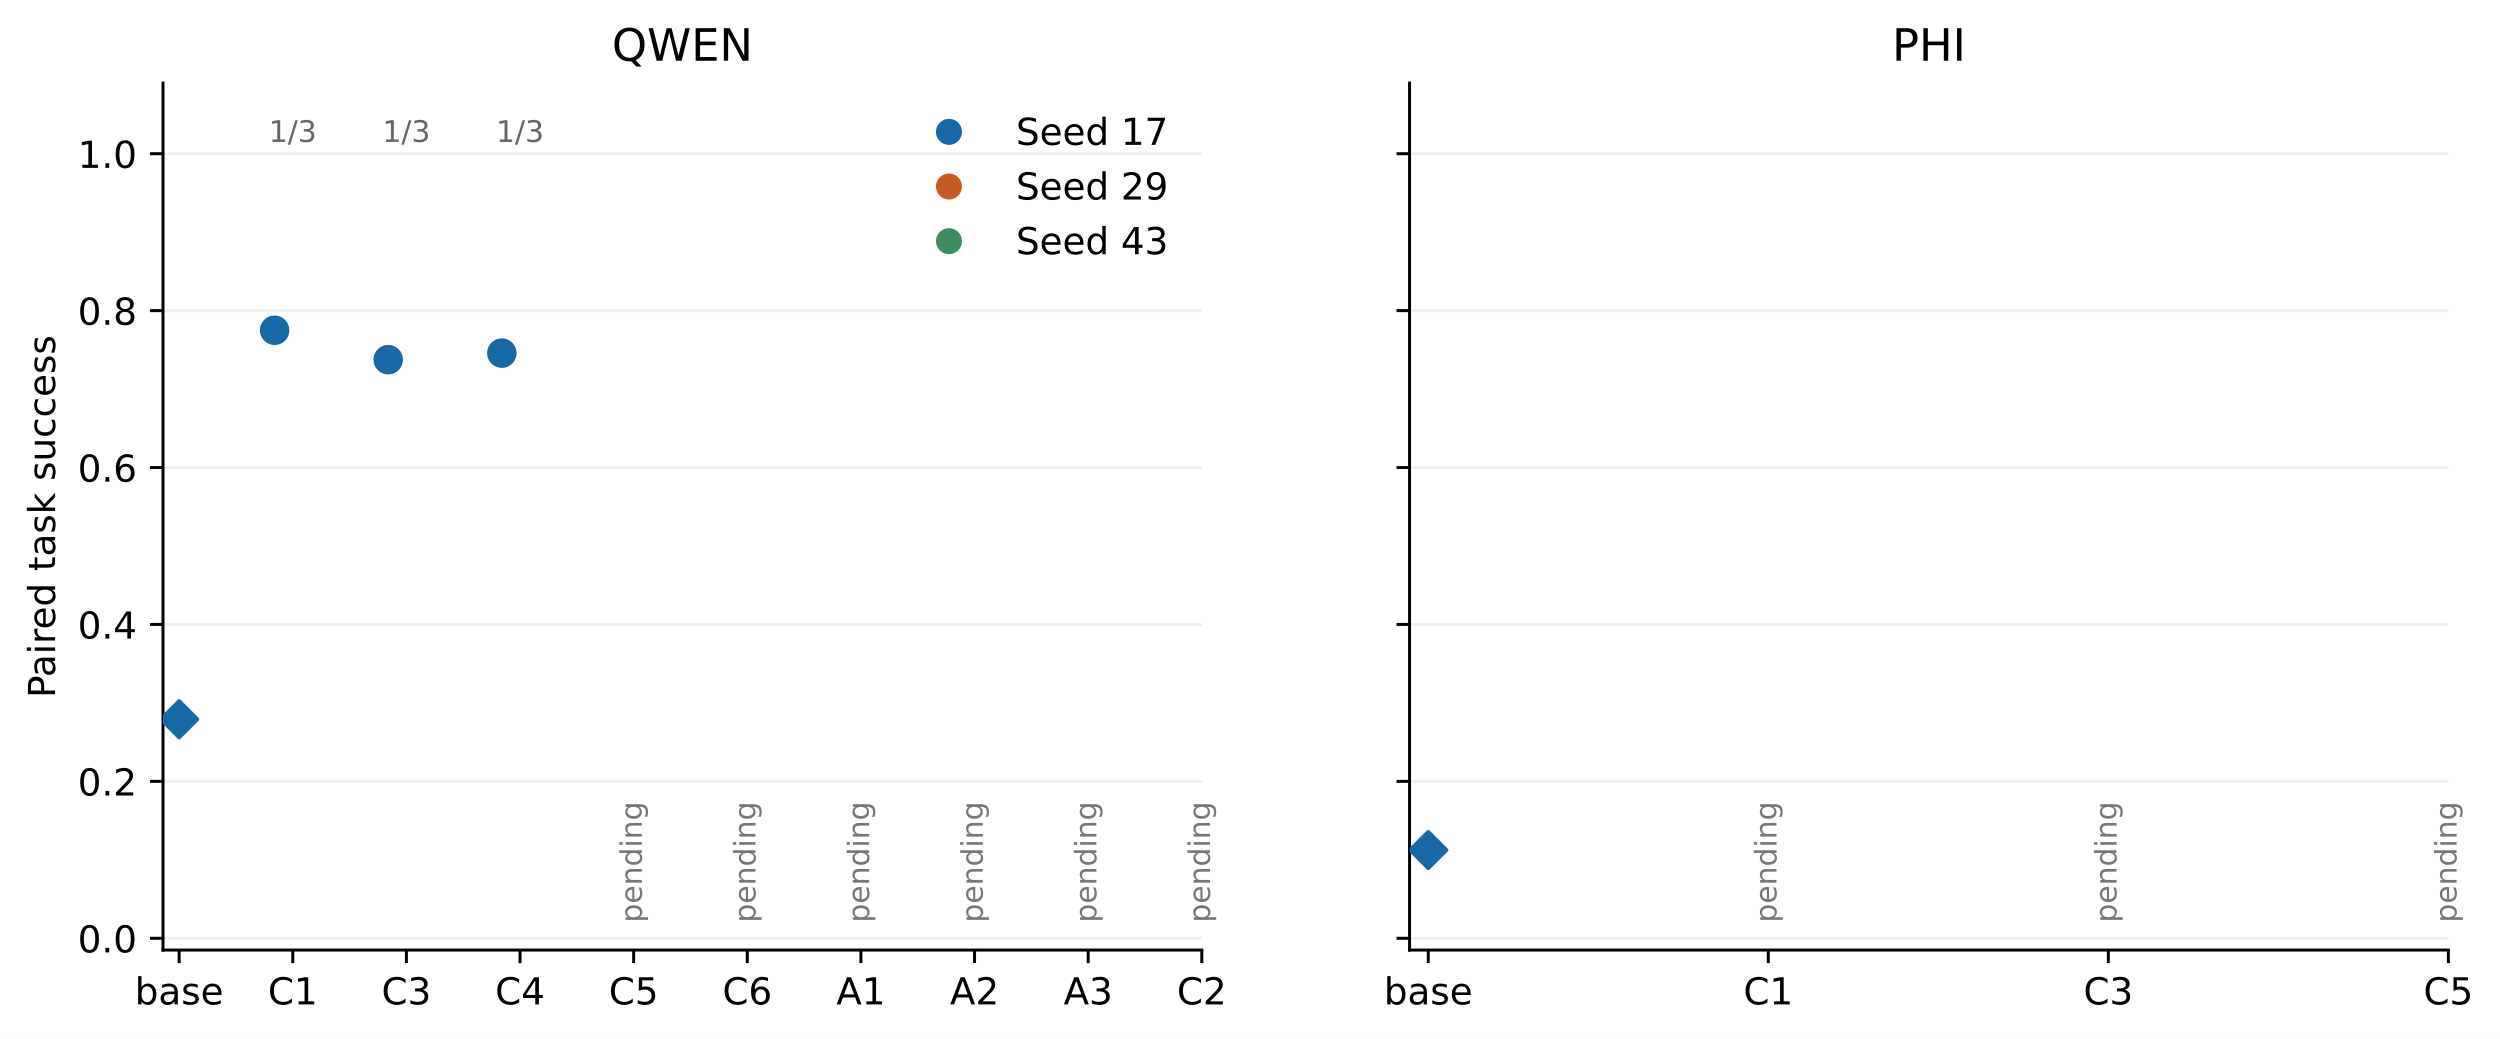
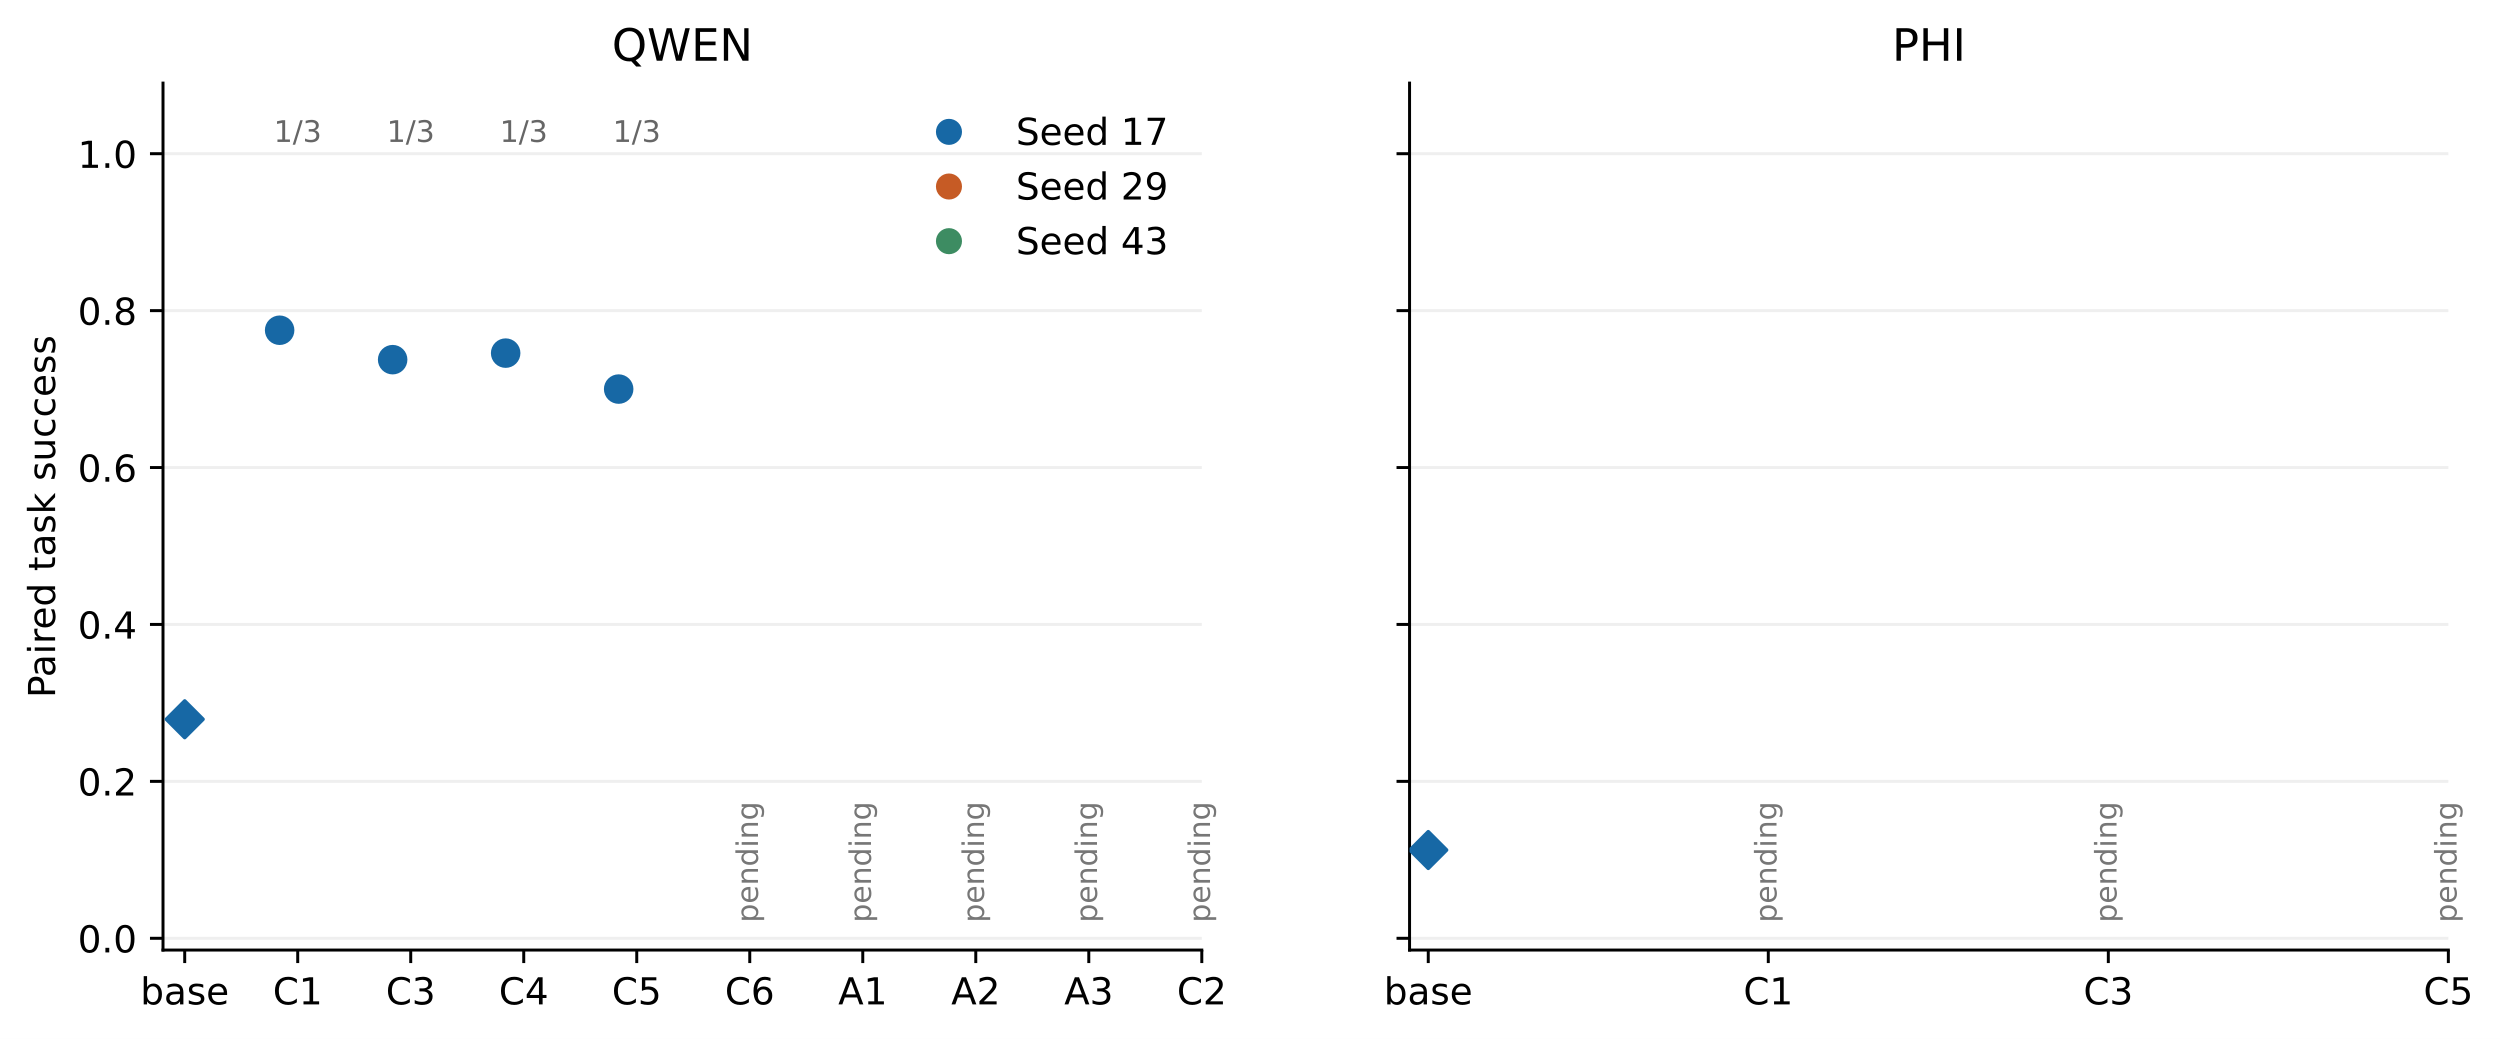
<svg xmlns="http://www.w3.org/2000/svg" xmlns:xlink="http://www.w3.org/1999/xlink" width="671.454pt" height="279.044pt" viewBox="0 0 671.454 279.044" version="1.1">
  <defs>
    <style type="text/css">*{stroke-linejoin: round; stroke-linecap: butt}</style>
  </defs>
  <g id="figure_1">
    <g id="patch_1">
      <path d="M 0 279.044 L 671.454 279.044 L 671.454 0 L 0 0 z " style="fill: #ffffff" />
    </g>
    <g id="axes_1">
      <g id="patch_2">
        <path d="M 43.781 255.166 L 322.781 255.166 L 322.781 22.318 L 43.781 22.318 z " style="fill: #ffffff" />
      </g>
      <g id="matplotlib.axis_1">
        <g id="xtick_1">
          <g id="line2d_1">
            <defs>
              <path id="m098933591a" d="M 0 0 L 0 3.5 " style="stroke: #000000; stroke-width: 0.8" />
            </defs>
            <g>
-               <use xlink:href="#m098933591a" x="48.115" y="255.166" style="stroke: #000000; stroke-width: 0.8" />
+               <use xlink:href="#m098933591a" x="49.609" y="255.166" style="stroke: #000000; stroke-width: 0.8" />
            </g>
          </g>
          <g id="text_1">
-             <g transform="translate(36.19534 269.7646) scale(0.1 -0.1)">
+             <g transform="translate(37.68939 269.7646) scale(0.1 -0.1)">
              <defs>
                <path id="DejaVuSans-62" d="M 3116 1747 Q 3116 2381 2855 2742 Q 2594 3103 2138 3103 Q 1681 3103 1420 2742 Q 1159 2381 1159 1747 Q 1159 1113 1420 752 Q 1681 391 2138 391 Q 2594 391 2855 752 Q 3116 1113 3116 1747 z M 1159 2969 Q 1341 3281 1617 3432 Q 1894 3584 2278 3584 Q 2916 3584 3314 3078 Q 3713 2572 3713 1747 Q 3713 922 3314 415 Q 2916 -91 2278 -91 Q 1894 -91 1617 61 Q 1341 213 1159 525 L 1159 0 L 581 0 L 581 4863 L 1159 4863 L 1159 2969 z " transform="scale(0.015625)" />
                <path id="DejaVuSans-61" d="M 2194 1759 Q 1497 1759 1228 1600 Q 959 1441 959 1056 Q 959 750 1161 570 Q 1363 391 1709 391 Q 2188 391 2477 730 Q 2766 1069 2766 1631 L 2766 1759 L 2194 1759 z M 3341 1997 L 3341 0 L 2766 0 L 2766 531 Q 2569 213 2275 61 Q 1981 -91 1556 -91 Q 1019 -91 701 211 Q 384 513 384 1019 Q 384 1609 779 1909 Q 1175 2209 1959 2209 L 2766 2209 L 2766 2266 Q 2766 2663 2505 2880 Q 2244 3097 1772 3097 Q 1472 3097 1187 3025 Q 903 2953 641 2809 L 641 3341 Q 956 3463 1253 3523 Q 1550 3584 1831 3584 Q 2591 3584 2966 3190 Q 3341 2797 3341 1997 z " transform="scale(0.015625)" />
                <path id="DejaVuSans-73" d="M 2834 3397 L 2834 2853 Q 2591 2978 2328 3040 Q 2066 3103 1784 3103 Q 1356 3103 1142 2972 Q 928 2841 928 2578 Q 928 2378 1081 2264 Q 1234 2150 1697 2047 L 1894 2003 Q 2506 1872 2764 1633 Q 3022 1394 3022 966 Q 3022 478 2636 193 Q 2250 -91 1575 -91 Q 1294 -91 989 -36 Q 684 19 347 128 L 347 722 Q 666 556 975 473 Q 1284 391 1588 391 Q 1994 391 2212 530 Q 2431 669 2431 922 Q 2431 1156 2273 1281 Q 2116 1406 1581 1522 L 1381 1569 Q 847 1681 609 1914 Q 372 2147 372 2553 Q 372 3047 722 3315 Q 1072 3584 1716 3584 Q 2034 3584 2315 3537 Q 2597 3491 2834 3397 z " transform="scale(0.015625)" />
                <path id="DejaVuSans-65" d="M 3597 1894 L 3597 1613 L 953 1613 Q 991 1019 1311 708 Q 1631 397 2203 397 Q 2534 397 2845 478 Q 3156 559 3463 722 L 3463 178 Q 3153 47 2828 -22 Q 2503 -91 2169 -91 Q 1331 -91 842 396 Q 353 884 353 1716 Q 353 2575 817 3079 Q 1281 3584 2069 3584 Q 2775 3584 3186 3129 Q 3597 2675 3597 1894 z M 3022 2063 Q 3016 2534 2758 2815 Q 2500 3097 2075 3097 Q 1594 3097 1305 2825 Q 1016 2553 972 2059 L 3022 2063 z " transform="scale(0.015625)" />
              </defs>
              <use xlink:href="#DejaVuSans-62" />
              <use xlink:href="#DejaVuSans-61" transform="translate(63.47656 0)" />
              <use xlink:href="#DejaVuSans-73" transform="translate(124.7559 0)" />
              <use xlink:href="#DejaVuSans-65" transform="translate(176.8555 0)" />
            </g>
          </g>
        </g>
        <g id="xtick_2">
          <g id="line2d_2">
            <g>
-               <use xlink:href="#m098933591a" x="78.633" y="255.166" style="stroke: #000000; stroke-width: 0.8" />
+               <use xlink:href="#m098933591a" x="79.961" y="255.166" style="stroke: #000000; stroke-width: 0.8" />
            </g>
          </g>
          <g id="text_2">
-             <g transform="translate(71.96071 269.7646) scale(0.1 -0.1)">
+             <g transform="translate(73.28875 269.7646) scale(0.1 -0.1)">
              <defs>
                <path id="DejaVuSans-43" d="M 4122 4306 L 4122 3641 Q 3803 3938 3442 4084 Q 3081 4231 2675 4231 Q 1875 4231 1450 3742 Q 1025 3253 1025 2328 Q 1025 1406 1450 917 Q 1875 428 2675 428 Q 3081 428 3442 575 Q 3803 722 4122 1019 L 4122 359 Q 3791 134 3420 21 Q 3050 -91 2638 -91 Q 1578 -91 968 557 Q 359 1206 359 2328 Q 359 3453 968 4101 Q 1578 4750 2638 4750 Q 3056 4750 3426 4639 Q 3797 4528 4122 4306 z " transform="scale(0.015625)" />
                <path id="DejaVuSans-31" d="M 794 531 L 1825 531 L 1825 4091 L 703 3866 L 703 4441 L 1819 4666 L 2450 4666 L 2450 531 L 3481 531 L 3481 0 L 794 0 L 794 531 z " transform="scale(0.015625)" />
              </defs>
              <use xlink:href="#DejaVuSans-43" />
              <use xlink:href="#DejaVuSans-31" transform="translate(69.82422 0)" />
            </g>
          </g>
        </g>
        <g id="xtick_3">
          <g id="line2d_3">
            <g>
-               <use xlink:href="#m098933591a" x="109.152" y="255.166" style="stroke: #000000; stroke-width: 0.8" />
+               <use xlink:href="#m098933591a" x="110.314" y="255.166" style="stroke: #000000; stroke-width: 0.8" />
            </g>
          </g>
          <g id="text_3">
-             <g transform="translate(102.4792 269.7646) scale(0.1 -0.1)">
+             <g transform="translate(103.6412 269.7646) scale(0.1 -0.1)">
              <defs>
                <path id="DejaVuSans-33" d="M 2597 2516 Q 3050 2419 3304 2112 Q 3559 1806 3559 1356 Q 3559 666 3084 287 Q 2609 -91 1734 -91 Q 1441 -91 1130 -33 Q 819 25 488 141 L 488 750 Q 750 597 1062 519 Q 1375 441 1716 441 Q 2309 441 2620 675 Q 2931 909 2931 1356 Q 2931 1769 2642 2001 Q 2353 2234 1838 2234 L 1294 2234 L 1294 2753 L 1863 2753 Q 2328 2753 2575 2939 Q 2822 3125 2822 3475 Q 2822 3834 2567 4026 Q 2313 4219 1838 4219 Q 1578 4219 1281 4162 Q 984 4106 628 3988 L 628 4550 Q 988 4650 1302 4700 Q 1616 4750 1894 4750 Q 2613 4750 3031 4423 Q 3450 4097 3450 3541 Q 3450 3153 3228 2886 Q 3006 2619 2597 2516 z " transform="scale(0.015625)" />
              </defs>
              <use xlink:href="#DejaVuSans-43" />
              <use xlink:href="#DejaVuSans-33" transform="translate(69.82422 0)" />
            </g>
          </g>
        </g>
        <g id="xtick_4">
          <g id="line2d_4">
            <g>
-               <use xlink:href="#m098933591a" x="139.67" y="255.166" style="stroke: #000000; stroke-width: 0.8" />
+               <use xlink:href="#m098933591a" x="140.666" y="255.166" style="stroke: #000000; stroke-width: 0.8" />
            </g>
          </g>
          <g id="text_4">
-             <g transform="translate(132.9977 269.7646) scale(0.1 -0.1)">
+             <g transform="translate(133.9937 269.7646) scale(0.1 -0.1)">
              <defs>
                <path id="DejaVuSans-34" d="M 2419 4116 L 825 1625 L 2419 1625 L 2419 4116 z M 2253 4666 L 3047 4666 L 3047 1625 L 3713 1625 L 3713 1100 L 3047 1100 L 3047 0 L 2419 0 L 2419 1100 L 313 1100 L 313 1709 L 2253 4666 z " transform="scale(0.015625)" />
              </defs>
              <use xlink:href="#DejaVuSans-43" />
              <use xlink:href="#DejaVuSans-34" transform="translate(69.82422 0)" />
            </g>
          </g>
        </g>
        <g id="xtick_5">
          <g id="line2d_5">
            <g>
-               <use xlink:href="#m098933591a" x="170.189" y="255.166" style="stroke: #000000; stroke-width: 0.8" />
+               <use xlink:href="#m098933591a" x="171.019" y="255.166" style="stroke: #000000; stroke-width: 0.8" />
            </g>
          </g>
          <g id="text_5">
-             <g transform="translate(163.5162 269.7646) scale(0.1 -0.1)">
+             <g transform="translate(164.3462 269.7646) scale(0.1 -0.1)">
              <defs>
                <path id="DejaVuSans-35" d="M 691 4666 L 3169 4666 L 3169 4134 L 1269 4134 L 1269 2991 Q 1406 3038 1543 3061 Q 1681 3084 1819 3084 Q 2600 3084 3056 2656 Q 3513 2228 3513 1497 Q 3513 744 3044 326 Q 2575 -91 1722 -91 Q 1428 -91 1123 -41 Q 819 9 494 109 L 494 744 Q 775 591 1075 516 Q 1375 441 1709 441 Q 2250 441 2565 725 Q 2881 1009 2881 1497 Q 2881 1984 2565 2268 Q 2250 2553 1709 2553 Q 1456 2553 1204 2497 Q 953 2441 691 2322 L 691 4666 z " transform="scale(0.015625)" />
              </defs>
              <use xlink:href="#DejaVuSans-43" />
              <use xlink:href="#DejaVuSans-35" transform="translate(69.82422 0)" />
            </g>
          </g>
        </g>
        <g id="xtick_6">
          <g id="line2d_6">
            <g>
-               <use xlink:href="#m098933591a" x="200.707" y="255.166" style="stroke: #000000; stroke-width: 0.8" />
+               <use xlink:href="#m098933591a" x="201.371" y="255.166" style="stroke: #000000; stroke-width: 0.8" />
            </g>
          </g>
          <g id="text_6">
-             <g transform="translate(194.0346 269.7646) scale(0.1 -0.1)">
+             <g transform="translate(194.6987 269.7646) scale(0.1 -0.1)">
              <defs>
                <path id="DejaVuSans-36" d="M 2113 2584 Q 1688 2584 1439 2293 Q 1191 2003 1191 1497 Q 1191 994 1439 701 Q 1688 409 2113 409 Q 2538 409 2786 701 Q 3034 994 3034 1497 Q 3034 2003 2786 2293 Q 2538 2584 2113 2584 z M 3366 4563 L 3366 3988 Q 3128 4100 2886 4159 Q 2644 4219 2406 4219 Q 1781 4219 1451 3797 Q 1122 3375 1075 2522 Q 1259 2794 1537 2939 Q 1816 3084 2150 3084 Q 2853 3084 3261 2657 Q 3669 2231 3669 1497 Q 3669 778 3244 343 Q 2819 -91 2113 -91 Q 1303 -91 875 529 Q 447 1150 447 2328 Q 447 3434 972 4092 Q 1497 4750 2381 4750 Q 2619 4750 2861 4703 Q 3103 4656 3366 4563 z " transform="scale(0.015625)" />
              </defs>
              <use xlink:href="#DejaVuSans-43" />
              <use xlink:href="#DejaVuSans-36" transform="translate(69.82422 0)" />
            </g>
          </g>
        </g>
        <g id="xtick_7">
          <g id="line2d_7">
            <g>
-               <use xlink:href="#m098933591a" x="231.226" y="255.166" style="stroke: #000000; stroke-width: 0.8" />
+               <use xlink:href="#m098933591a" x="231.724" y="255.166" style="stroke: #000000; stroke-width: 0.8" />
            </g>
          </g>
          <g id="text_7">
-             <g transform="translate(224.6242 269.7646) scale(0.1 -0.1)">
+             <g transform="translate(225.1222 269.7646) scale(0.1 -0.1)">
              <defs>
                <path id="DejaVuSans-41" d="M 2188 4044 L 1331 1722 L 3047 1722 L 2188 4044 z M 1831 4666 L 2547 4666 L 4325 0 L 3669 0 L 3244 1197 L 1141 1197 L 716 0 L 50 0 L 1831 4666 z " transform="scale(0.015625)" />
              </defs>
              <use xlink:href="#DejaVuSans-41" />
              <use xlink:href="#DejaVuSans-31" transform="translate(68.4082 0)" />
            </g>
          </g>
        </g>
        <g id="xtick_8">
          <g id="line2d_8">
            <g>
-               <use xlink:href="#m098933591a" x="261.744" y="255.166" style="stroke: #000000; stroke-width: 0.8" />
+               <use xlink:href="#m098933591a" x="262.076" y="255.166" style="stroke: #000000; stroke-width: 0.8" />
            </g>
          </g>
          <g id="text_8">
-             <g transform="translate(255.1427 269.7646) scale(0.1 -0.1)">
+             <g transform="translate(255.4747 269.7646) scale(0.1 -0.1)">
              <defs>
                <path id="DejaVuSans-32" d="M 1228 531 L 3431 531 L 3431 0 L 469 0 L 469 531 Q 828 903 1448 1529 Q 2069 2156 2228 2338 Q 2531 2678 2651 2914 Q 2772 3150 2772 3378 Q 2772 3750 2511 3984 Q 2250 4219 1831 4219 Q 1534 4219 1204 4116 Q 875 4013 500 3803 L 500 4441 Q 881 4594 1212 4672 Q 1544 4750 1819 4750 Q 2544 4750 2975 4387 Q 3406 4025 3406 3419 Q 3406 3131 3298 2873 Q 3191 2616 2906 2266 Q 2828 2175 2409 1742 Q 1991 1309 1228 531 z " transform="scale(0.015625)" />
              </defs>
              <use xlink:href="#DejaVuSans-41" />
              <use xlink:href="#DejaVuSans-32" transform="translate(68.4082 0)" />
            </g>
          </g>
        </g>
        <g id="xtick_9">
          <g id="line2d_9">
            <g>
-               <use xlink:href="#m098933591a" x="292.263" y="255.166" style="stroke: #000000; stroke-width: 0.8" />
+               <use xlink:href="#m098933591a" x="292.429" y="255.166" style="stroke: #000000; stroke-width: 0.8" />
            </g>
          </g>
          <g id="text_9">
-             <g transform="translate(285.6612 269.7646) scale(0.1 -0.1)">
+             <g transform="translate(285.8272 269.7646) scale(0.1 -0.1)">
              <use xlink:href="#DejaVuSans-41" />
              <use xlink:href="#DejaVuSans-33" transform="translate(68.4082 0)" />
            </g>
          </g>
        </g>
        <g id="xtick_10">
          <g id="line2d_10">
            <g>
              <use xlink:href="#m098933591a" x="322.781" y="255.166" style="stroke: #000000; stroke-width: 0.8" />
            </g>
          </g>
          <g id="text_10">
            <g transform="translate(316.1086 269.7646) scale(0.1 -0.1)">
              <use xlink:href="#DejaVuSans-43" />
              <use xlink:href="#DejaVuSans-32" transform="translate(69.82422 0)" />
            </g>
          </g>
        </g>
      </g>
      <g id="matplotlib.axis_2">
        <g id="ytick_1">
          <g id="line2d_11">
            <path d="M 43.781 252.005 L 322.781 252.005 " clip-path="url(#p138b1270fc)" style="fill: none; stroke: #b0b0b0; stroke-opacity: 0.2; stroke-width: 0.8; stroke-linecap: square" />
          </g>
          <g id="line2d_12">
            <defs>
              <path id="m4ec9a240e3" d="M 0 0 L -3.5 0 " style="stroke: #000000; stroke-width: 0.8" />
            </defs>
            <g>
              <use xlink:href="#m4ec9a240e3" x="43.781" y="252.005" style="stroke: #000000; stroke-width: 0.8" />
            </g>
          </g>
          <g id="text_11">
            <g transform="translate(20.87813 255.8045) scale(0.1 -0.1)">
              <defs>
                <path id="DejaVuSans-30" d="M 2034 4250 Q 1547 4250 1301 3770 Q 1056 3291 1056 2328 Q 1056 1369 1301 889 Q 1547 409 2034 409 Q 2525 409 2770 889 Q 3016 1369 3016 2328 Q 3016 3291 2770 3770 Q 2525 4250 2034 4250 z M 2034 4750 Q 2819 4750 3233 4129 Q 3647 3509 3647 2328 Q 3647 1150 3233 529 Q 2819 -91 2034 -91 Q 1250 -91 836 529 Q 422 1150 422 2328 Q 422 3509 836 4129 Q 1250 4750 2034 4750 z " transform="scale(0.015625)" />
                <path id="DejaVuSans-2e" d="M 684 794 L 1344 794 L 1344 0 L 684 0 L 684 794 z " transform="scale(0.015625)" />
              </defs>
              <use xlink:href="#DejaVuSans-30" />
              <use xlink:href="#DejaVuSans-2e" transform="translate(63.62305 0)" />
              <use xlink:href="#DejaVuSans-30" transform="translate(95.41016 0)" />
            </g>
          </g>
        </g>
        <g id="ytick_2">
          <g id="line2d_13">
            <path d="M 43.781 209.861 L 322.781 209.861 " clip-path="url(#p138b1270fc)" style="fill: none; stroke: #b0b0b0; stroke-opacity: 0.2; stroke-width: 0.8; stroke-linecap: square" />
          </g>
          <g id="line2d_14">
            <g>
              <use xlink:href="#m4ec9a240e3" x="43.781" y="209.861" style="stroke: #000000; stroke-width: 0.8" />
            </g>
          </g>
          <g id="text_12">
            <g transform="translate(20.87813 213.6601) scale(0.1 -0.1)">
              <use xlink:href="#DejaVuSans-30" />
              <use xlink:href="#DejaVuSans-2e" transform="translate(63.62305 0)" />
              <use xlink:href="#DejaVuSans-32" transform="translate(95.41016 0)" />
            </g>
          </g>
        </g>
        <g id="ytick_3">
          <g id="line2d_15">
            <path d="M 43.781 167.716 L 322.781 167.716 " clip-path="url(#p138b1270fc)" style="fill: none; stroke: #b0b0b0; stroke-opacity: 0.2; stroke-width: 0.8; stroke-linecap: square" />
          </g>
          <g id="line2d_16">
            <g>
              <use xlink:href="#m4ec9a240e3" x="43.781" y="167.716" style="stroke: #000000; stroke-width: 0.8" />
            </g>
          </g>
          <g id="text_13">
            <g transform="translate(20.87813 171.5156) scale(0.1 -0.1)">
              <use xlink:href="#DejaVuSans-30" />
              <use xlink:href="#DejaVuSans-2e" transform="translate(63.62305 0)" />
              <use xlink:href="#DejaVuSans-34" transform="translate(95.41016 0)" />
            </g>
          </g>
        </g>
        <g id="ytick_4">
          <g id="line2d_17">
            <path d="M 43.781 125.572 L 322.781 125.572 " clip-path="url(#p138b1270fc)" style="fill: none; stroke: #b0b0b0; stroke-opacity: 0.2; stroke-width: 0.8; stroke-linecap: square" />
          </g>
          <g id="line2d_18">
            <g>
              <use xlink:href="#m4ec9a240e3" x="43.781" y="125.572" style="stroke: #000000; stroke-width: 0.8" />
            </g>
          </g>
          <g id="text_14">
            <g transform="translate(20.87813 129.3712) scale(0.1 -0.1)">
              <use xlink:href="#DejaVuSans-30" />
              <use xlink:href="#DejaVuSans-2e" transform="translate(63.62305 0)" />
              <use xlink:href="#DejaVuSans-36" transform="translate(95.41016 0)" />
            </g>
          </g>
        </g>
        <g id="ytick_5">
          <g id="line2d_19">
            <path d="M 43.781 83.428 L 322.781 83.428 " clip-path="url(#p138b1270fc)" style="fill: none; stroke: #b0b0b0; stroke-opacity: 0.2; stroke-width: 0.8; stroke-linecap: square" />
          </g>
          <g id="line2d_20">
            <g>
              <use xlink:href="#m4ec9a240e3" x="43.781" y="83.428" style="stroke: #000000; stroke-width: 0.8" />
            </g>
          </g>
          <g id="text_15">
            <g transform="translate(20.87813 87.22677) scale(0.1 -0.1)">
              <defs>
                <path id="DejaVuSans-38" d="M 2034 2216 Q 1584 2216 1326 1975 Q 1069 1734 1069 1313 Q 1069 891 1326 650 Q 1584 409 2034 409 Q 2484 409 2743 651 Q 3003 894 3003 1313 Q 3003 1734 2745 1975 Q 2488 2216 2034 2216 z M 1403 2484 Q 997 2584 770 2862 Q 544 3141 544 3541 Q 544 4100 942 4425 Q 1341 4750 2034 4750 Q 2731 4750 3128 4425 Q 3525 4100 3525 3541 Q 3525 3141 3298 2862 Q 3072 2584 2669 2484 Q 3125 2378 3379 2068 Q 3634 1759 3634 1313 Q 3634 634 3220 271 Q 2806 -91 2034 -91 Q 1263 -91 848 271 Q 434 634 434 1313 Q 434 1759 690 2068 Q 947 2378 1403 2484 z M 1172 3481 Q 1172 3119 1398 2916 Q 1625 2713 2034 2713 Q 2441 2713 2670 2916 Q 2900 3119 2900 3481 Q 2900 3844 2670 4047 Q 2441 4250 2034 4250 Q 1625 4250 1398 4047 Q 1172 3844 1172 3481 z " transform="scale(0.015625)" />
              </defs>
              <use xlink:href="#DejaVuSans-30" />
              <use xlink:href="#DejaVuSans-2e" transform="translate(63.62305 0)" />
              <use xlink:href="#DejaVuSans-38" transform="translate(95.41016 0)" />
            </g>
          </g>
        </g>
        <g id="ytick_6">
          <g id="line2d_21">
            <path d="M 43.781 41.283 L 322.781 41.283 " clip-path="url(#p138b1270fc)" style="fill: none; stroke: #b0b0b0; stroke-opacity: 0.2; stroke-width: 0.8; stroke-linecap: square" />
          </g>
          <g id="line2d_22">
            <g>
              <use xlink:href="#m4ec9a240e3" x="43.781" y="41.283" style="stroke: #000000; stroke-width: 0.8" />
            </g>
          </g>
          <g id="text_16">
            <g transform="translate(20.87813 45.08234) scale(0.1 -0.1)">
              <use xlink:href="#DejaVuSans-31" />
              <use xlink:href="#DejaVuSans-2e" transform="translate(63.62305 0)" />
              <use xlink:href="#DejaVuSans-30" transform="translate(95.41016 0)" />
            </g>
          </g>
        </g>
        <g id="text_17">
          <g transform="translate(14.79844 187.439) rotate(-90) scale(0.1 -0.1)">
            <defs>
              <path id="DejaVuSans-50" d="M 1259 4147 L 1259 2394 L 2053 2394 Q 2494 2394 2734 2622 Q 2975 2850 2975 3272 Q 2975 3691 2734 3919 Q 2494 4147 2053 4147 L 1259 4147 z M 628 4666 L 2053 4666 Q 2838 4666 3239 4311 Q 3641 3956 3641 3272 Q 3641 2581 3239 2228 Q 2838 1875 2053 1875 L 1259 1875 L 1259 0 L 628 0 L 628 4666 z " transform="scale(0.015625)" />
              <path id="DejaVuSans-69" d="M 603 3500 L 1178 3500 L 1178 0 L 603 0 L 603 3500 z M 603 4863 L 1178 4863 L 1178 4134 L 603 4134 L 603 4863 z " transform="scale(0.015625)" />
              <path id="DejaVuSans-72" d="M 2631 2963 Q 2534 3019 2420 3045 Q 2306 3072 2169 3072 Q 1681 3072 1420 2755 Q 1159 2438 1159 1844 L 1159 0 L 581 0 L 581 3500 L 1159 3500 L 1159 2956 Q 1341 3275 1631 3429 Q 1922 3584 2338 3584 Q 2397 3584 2469 3576 Q 2541 3569 2628 3553 L 2631 2963 z " transform="scale(0.015625)" />
              <path id="DejaVuSans-64" d="M 2906 2969 L 2906 4863 L 3481 4863 L 3481 0 L 2906 0 L 2906 525 Q 2725 213 2448 61 Q 2172 -91 1784 -91 Q 1150 -91 751 415 Q 353 922 353 1747 Q 353 2572 751 3078 Q 1150 3584 1784 3584 Q 2172 3584 2448 3432 Q 2725 3281 2906 2969 z M 947 1747 Q 947 1113 1208 752 Q 1469 391 1925 391 Q 2381 391 2643 752 Q 2906 1113 2906 1747 Q 2906 2381 2643 2742 Q 2381 3103 1925 3103 Q 1469 3103 1208 2742 Q 947 2381 947 1747 z " transform="scale(0.015625)" />
              <path id="DejaVuSans-20" transform="scale(0.015625)" />
              <path id="DejaVuSans-74" d="M 1172 4494 L 1172 3500 L 2356 3500 L 2356 3053 L 1172 3053 L 1172 1153 Q 1172 725 1289 603 Q 1406 481 1766 481 L 2356 481 L 2356 0 L 1766 0 Q 1100 0 847 248 Q 594 497 594 1153 L 594 3053 L 172 3053 L 172 3500 L 594 3500 L 594 4494 L 1172 4494 z " transform="scale(0.015625)" />
              <path id="DejaVuSans-6b" d="M 581 4863 L 1159 4863 L 1159 1991 L 2875 3500 L 3609 3500 L 1753 1863 L 3688 0 L 2938 0 L 1159 1709 L 1159 0 L 581 0 L 581 4863 z " transform="scale(0.015625)" />
              <path id="DejaVuSans-75" d="M 544 1381 L 544 3500 L 1119 3500 L 1119 1403 Q 1119 906 1312 657 Q 1506 409 1894 409 Q 2359 409 2629 706 Q 2900 1003 2900 1516 L 2900 3500 L 3475 3500 L 3475 0 L 2900 0 L 2900 538 Q 2691 219 2414 64 Q 2138 -91 1772 -91 Q 1169 -91 856 284 Q 544 659 544 1381 z M 1991 3584 L 1991 3584 z " transform="scale(0.015625)" />
              <path id="DejaVuSans-63" d="M 3122 3366 L 3122 2828 Q 2878 2963 2633 3030 Q 2388 3097 2138 3097 Q 1578 3097 1268 2742 Q 959 2388 959 1747 Q 959 1106 1268 751 Q 1578 397 2138 397 Q 2388 397 2633 464 Q 2878 531 3122 666 L 3122 134 Q 2881 22 2623 -34 Q 2366 -91 2075 -91 Q 1284 -91 818 406 Q 353 903 353 1747 Q 353 2603 823 3093 Q 1294 3584 2113 3584 Q 2378 3584 2631 3529 Q 2884 3475 3122 3366 z " transform="scale(0.015625)" />
            </defs>
            <use xlink:href="#DejaVuSans-50" />
            <use xlink:href="#DejaVuSans-61" transform="translate(55.80273 0)" />
            <use xlink:href="#DejaVuSans-69" transform="translate(117.082 0)" />
            <use xlink:href="#DejaVuSans-72" transform="translate(144.8652 0)" />
            <use xlink:href="#DejaVuSans-65" transform="translate(183.7285 0)" />
            <use xlink:href="#DejaVuSans-64" transform="translate(245.252 0)" />
            <use xlink:href="#DejaVuSans-20" transform="translate(308.7285 0)" />
            <use xlink:href="#DejaVuSans-74" transform="translate(340.5156 0)" />
            <use xlink:href="#DejaVuSans-61" transform="translate(379.7246 0)" />
            <use xlink:href="#DejaVuSans-73" transform="translate(441.0039 0)" />
            <use xlink:href="#DejaVuSans-6b" transform="translate(493.1035 0)" />
            <use xlink:href="#DejaVuSans-20" transform="translate(551.0137 0)" />
            <use xlink:href="#DejaVuSans-73" transform="translate(582.8008 0)" />
            <use xlink:href="#DejaVuSans-75" transform="translate(634.9004 0)" />
            <use xlink:href="#DejaVuSans-63" transform="translate(698.2793 0)" />
            <use xlink:href="#DejaVuSans-63" transform="translate(753.2598 0)" />
            <use xlink:href="#DejaVuSans-65" transform="translate(808.2402 0)" />
            <use xlink:href="#DejaVuSans-73" transform="translate(869.7637 0)" />
            <use xlink:href="#DejaVuSans-73" transform="translate(921.8633 0)" />
          </g>
        </g>
      </g>
      <g id="patch_3">
        <path d="M 43.781 255.166 L 43.781 22.318 " style="fill: none; stroke: #000000; stroke-width: 0.8; stroke-linejoin: miter; stroke-linecap: square" />
      </g>
      <g id="patch_4">
        <path d="M 43.781 255.166 L 322.781 255.166 " style="fill: none; stroke: #000000; stroke-width: 0.8; stroke-linejoin: miter; stroke-linecap: square" />
      </g>
      <g id="PathCollection_1">
        <defs>
          <path id="mabb3eb1488" d="M -0 4.899 L 4.899 0 L 0 -4.899 L -4.899 -0 z " style="stroke: #1768a5" />
        </defs>
        <g clip-path="url(#p138b1270fc)">
-           <use xlink:href="#mabb3eb1488" x="48.115" y="193.179" style="fill: #1768a5; stroke: #1768a5" />
+           <use xlink:href="#mabb3eb1488" x="49.609" y="193.179" style="fill: #1768a5; stroke: #1768a5" />
        </g>
      </g>
      <g id="PathCollection_2">
        <defs>
          <path id="md01d2115fd" d="M 0 3.464 C 0.919 3.464 1.8 3.099 2.449 2.449 C 3.099 1.8 3.464 0.919 3.464 0 C 3.464 -0.919 3.099 -1.8 2.449 -2.449 C 1.8 -3.099 0.919 -3.464 0 -3.464 C -0.919 -3.464 -1.8 -3.099 -2.449 -2.449 C -3.099 -1.8 -3.464 -0.919 -3.464 0 C -3.464 0.919 -3.099 1.8 -2.449 2.449 C -1.8 3.099 -0.919 3.464 0 3.464 z " style="stroke: #1768a5" />
        </defs>
        <g clip-path="url(#p138b1270fc)">
-           <use xlink:href="#md01d2115fd" x="73.75" y="88.696" style="fill: #1768a5; stroke: #1768a5" />
+           <use xlink:href="#md01d2115fd" x="75.105" y="88.696" style="fill: #1768a5; stroke: #1768a5" />
        </g>
      </g>
      <g id="text_18">
-         <g style="fill: #666666" transform="translate(72.19586 38.12229) scale(0.08 -0.08)">
+         <g style="fill: #666666" transform="translate(73.52391 38.12229) scale(0.08 -0.08)">
          <defs>
            <path id="DejaVuSans-2f" d="M 1625 4666 L 2156 4666 L 531 -594 L 0 -594 L 1625 4666 z " transform="scale(0.015625)" />
          </defs>
          <use xlink:href="#DejaVuSans-31" />
          <use xlink:href="#DejaVuSans-2f" transform="translate(63.62305 0)" />
          <use xlink:href="#DejaVuSans-33" transform="translate(97.31445 0)" />
        </g>
      </g>
      <g id="PathCollection_3">
        <g clip-path="url(#p138b1270fc)">
-           <use xlink:href="#md01d2115fd" x="104.269" y="96.598" style="fill: #1768a5; stroke: #1768a5" />
+           <use xlink:href="#md01d2115fd" x="105.457" y="96.598" style="fill: #1768a5; stroke: #1768a5" />
        </g>
      </g>
      <g id="text_19">
-         <g style="fill: #666666" transform="translate(102.7143 38.12229) scale(0.08 -0.08)">
+         <g style="fill: #666666" transform="translate(103.8764 38.12229) scale(0.08 -0.08)">
          <use xlink:href="#DejaVuSans-31" />
          <use xlink:href="#DejaVuSans-2f" transform="translate(63.62305 0)" />
          <use xlink:href="#DejaVuSans-33" transform="translate(97.31445 0)" />
        </g>
      </g>
      <g id="PathCollection_4">
        <g clip-path="url(#p138b1270fc)">
-           <use xlink:href="#md01d2115fd" x="134.787" y="94.842" style="fill: #1768a5; stroke: #1768a5" />
+           <use xlink:href="#md01d2115fd" x="135.81" y="94.842" style="fill: #1768a5; stroke: #1768a5" />
        </g>
      </g>
      <g id="text_20">
-         <g style="fill: #666666" transform="translate(133.2328 38.12229) scale(0.08 -0.08)">
+         <g style="fill: #666666" transform="translate(134.2289 38.12229) scale(0.08 -0.08)">
          <use xlink:href="#DejaVuSans-31" />
          <use xlink:href="#DejaVuSans-2f" transform="translate(63.62305 0)" />
          <use xlink:href="#DejaVuSans-33" transform="translate(97.31445 0)" />
        </g>
      </g>
+       <g id="PathCollection_5">
+         <g clip-path="url(#p138b1270fc)">
+           <use xlink:href="#md01d2115fd" x="166.162" y="104.5" style="fill: #1768a5; stroke: #1768a5" />
+         </g>
+       </g>
      <g id="text_21">
-         <g style="fill: #777777" transform="translate(172.3963 247.7908) rotate(-90) scale(0.08 -0.08)">
+         <g style="fill: #666666" transform="translate(164.5813 38.12229) scale(0.08 -0.08)">
+           <use xlink:href="#DejaVuSans-31" />
+           <use xlink:href="#DejaVuSans-2f" transform="translate(63.62305 0)" />
+           <use xlink:href="#DejaVuSans-33" transform="translate(97.31445 0)" />
+         </g>
+       </g>
+       <g id="text_22">
+         <g style="fill: #777777" transform="translate(203.5788 247.7908) rotate(-90) scale(0.08 -0.08)">
          <defs>
            <path id="DejaVuSans-70" d="M 1159 525 L 1159 -1331 L 581 -1331 L 581 3500 L 1159 3500 L 1159 2969 Q 1341 3281 1617 3432 Q 1894 3584 2278 3584 Q 2916 3584 3314 3078 Q 3713 2572 3713 1747 Q 3713 922 3314 415 Q 2916 -91 2278 -91 Q 1894 -91 1617 61 Q 1341 213 1159 525 z M 3116 1747 Q 3116 2381 2855 2742 Q 2594 3103 2138 3103 Q 1681 3103 1420 2742 Q 1159 2381 1159 1747 Q 1159 1113 1420 752 Q 1681 391 2138 391 Q 2594 391 2855 752 Q 3116 1113 3116 1747 z " transform="scale(0.015625)" />
            <path id="DejaVuSans-6e" d="M 3513 2113 L 3513 0 L 2938 0 L 2938 2094 Q 2938 2591 2744 2837 Q 2550 3084 2163 3084 Q 1697 3084 1428 2787 Q 1159 2491 1159 1978 L 1159 0 L 581 0 L 581 3500 L 1159 3500 L 1159 2956 Q 1366 3272 1645 3428 Q 1925 3584 2291 3584 Q 2894 3584 3203 3211 Q 3513 2838 3513 2113 z " transform="scale(0.015625)" />
            <path id="DejaVuSans-67" d="M 2906 1791 Q 2906 2416 2648 2759 Q 2391 3103 1925 3103 Q 1463 3103 1205 2759 Q 947 2416 947 1791 Q 947 1169 1205 825 Q 1463 481 1925 481 Q 2391 481 2648 825 Q 2906 1169 2906 1791 z M 3481 434 Q 3481 -459 3084 -895 Q 2688 -1331 1869 -1331 Q 1566 -1331 1297 -1286 Q 1028 -1241 775 -1147 L 775 -588 Q 1028 -725 1275 -790 Q 1522 -856 1778 -856 Q 2344 -856 2625 -561 Q 2906 -266 2906 331 L 2906 616 Q 2728 306 2450 153 Q 2172 0 1784 0 Q 1141 0 747 490 Q 353 981 353 1791 Q 353 2603 747 3093 Q 1141 3584 1784 3584 Q 2172 3584 2450 3431 Q 2728 3278 2906 2969 L 2906 3500 L 3481 3500 L 3481 434 z " transform="scale(0.015625)" />
          </defs>
          <use xlink:href="#DejaVuSans-70" />
          <use xlink:href="#DejaVuSans-65" transform="translate(63.47656 0)" />
          <use xlink:href="#DejaVuSans-6e" transform="translate(125 0)" />
          <use xlink:href="#DejaVuSans-64" transform="translate(188.3789 0)" />
          <use xlink:href="#DejaVuSans-69" transform="translate(251.8555 0)" />
          <use xlink:href="#DejaVuSans-6e" transform="translate(279.6387 0)" />
          <use xlink:href="#DejaVuSans-67" transform="translate(343.0176 0)" />
        </g>
      </g>
-       <g id="text_22">
-         <g style="fill: #777777" transform="translate(202.9148 247.7908) rotate(-90) scale(0.08 -0.08)">
+       <g id="text_23">
+         <g style="fill: #777777" transform="translate(233.9313 247.7908) rotate(-90) scale(0.08 -0.08)">
          <use xlink:href="#DejaVuSans-70" />
          <use xlink:href="#DejaVuSans-65" transform="translate(63.47656 0)" />
          <use xlink:href="#DejaVuSans-6e" transform="translate(125 0)" />
          <use xlink:href="#DejaVuSans-64" transform="translate(188.3789 0)" />
          <use xlink:href="#DejaVuSans-69" transform="translate(251.8555 0)" />
          <use xlink:href="#DejaVuSans-6e" transform="translate(279.6387 0)" />
          <use xlink:href="#DejaVuSans-67" transform="translate(343.0176 0)" />
        </g>
      </g>
-       <g id="text_23">
-         <g style="fill: #777777" transform="translate(233.4333 247.7908) rotate(-90) scale(0.08 -0.08)">
+       <g id="text_24">
+         <g style="fill: #777777" transform="translate(264.2838 247.7908) rotate(-90) scale(0.08 -0.08)">
          <use xlink:href="#DejaVuSans-70" />
          <use xlink:href="#DejaVuSans-65" transform="translate(63.47656 0)" />
          <use xlink:href="#DejaVuSans-6e" transform="translate(125 0)" />
          <use xlink:href="#DejaVuSans-64" transform="translate(188.3789 0)" />
          <use xlink:href="#DejaVuSans-69" transform="translate(251.8555 0)" />
          <use xlink:href="#DejaVuSans-6e" transform="translate(279.6387 0)" />
          <use xlink:href="#DejaVuSans-67" transform="translate(343.0176 0)" />
        </g>
      </g>
-       <g id="text_24">
-         <g style="fill: #777777" transform="translate(263.9518 247.7908) rotate(-90) scale(0.08 -0.08)">
-           <use xlink:href="#DejaVuSans-70" />
-           <use xlink:href="#DejaVuSans-65" transform="translate(63.47656 0)" />
-           <use xlink:href="#DejaVuSans-6e" transform="translate(125 0)" />
-           <use xlink:href="#DejaVuSans-64" transform="translate(188.3789 0)" />
-           <use xlink:href="#DejaVuSans-69" transform="translate(251.8555 0)" />
-           <use xlink:href="#DejaVuSans-6e" transform="translate(279.6387 0)" />
-           <use xlink:href="#DejaVuSans-67" transform="translate(343.0176 0)" />
-         </g>
-       </g>
      <g id="text_25">
-         <g style="fill: #777777" transform="translate(294.4703 247.7908) rotate(-90) scale(0.08 -0.08)">
+         <g style="fill: #777777" transform="translate(294.6363 247.7908) rotate(-90) scale(0.08 -0.08)">
          <use xlink:href="#DejaVuSans-70" />
          <use xlink:href="#DejaVuSans-65" transform="translate(63.47656 0)" />
          <use xlink:href="#DejaVuSans-6e" transform="translate(125 0)" />
          <use xlink:href="#DejaVuSans-64" transform="translate(188.3789 0)" />
          <use xlink:href="#DejaVuSans-69" transform="translate(251.8555 0)" />
          <use xlink:href="#DejaVuSans-6e" transform="translate(279.6387 0)" />
          <use xlink:href="#DejaVuSans-67" transform="translate(343.0176 0)" />
        </g>
      </g>
      <g id="text_26">
        <g style="fill: #777777" transform="translate(324.9887 247.7908) rotate(-90) scale(0.08 -0.08)">
          <use xlink:href="#DejaVuSans-70" />
          <use xlink:href="#DejaVuSans-65" transform="translate(63.47656 0)" />
          <use xlink:href="#DejaVuSans-6e" transform="translate(125 0)" />
          <use xlink:href="#DejaVuSans-64" transform="translate(188.3789 0)" />
          <use xlink:href="#DejaVuSans-69" transform="translate(251.8555 0)" />
          <use xlink:href="#DejaVuSans-6e" transform="translate(279.6387 0)" />
          <use xlink:href="#DejaVuSans-67" transform="translate(343.0176 0)" />
        </g>
      </g>
      <g id="text_27">
        <g transform="translate(164.3456 16.31812) scale(0.12 -0.12)">
          <defs>
            <path id="DejaVuSans-51" d="M 2522 4238 Q 1834 4238 1429 3725 Q 1025 3213 1025 2328 Q 1025 1447 1429 934 Q 1834 422 2522 422 Q 3209 422 3611 934 Q 4013 1447 4013 2328 Q 4013 3213 3611 3725 Q 3209 4238 2522 4238 z M 3406 84 L 4238 -825 L 3475 -825 L 2784 -78 Q 2681 -84 2626 -87 Q 2572 -91 2522 -91 Q 1538 -91 948 567 Q 359 1225 359 2328 Q 359 3434 948 4092 Q 1538 4750 2522 4750 Q 3503 4750 4090 4092 Q 4678 3434 4678 2328 Q 4678 1516 4351 937 Q 4025 359 3406 84 z " transform="scale(0.015625)" />
            <path id="DejaVuSans-57" d="M 213 4666 L 850 4666 L 1831 722 L 2809 4666 L 3519 4666 L 4500 722 L 5478 4666 L 6119 4666 L 4947 0 L 4153 0 L 3169 4050 L 2175 0 L 1381 0 L 213 4666 z " transform="scale(0.015625)" />
            <path id="DejaVuSans-45" d="M 628 4666 L 3578 4666 L 3578 4134 L 1259 4134 L 1259 2753 L 3481 2753 L 3481 2222 L 1259 2222 L 1259 531 L 3634 531 L 3634 0 L 628 0 L 628 4666 z " transform="scale(0.015625)" />
            <path id="DejaVuSans-4e" d="M 628 4666 L 1478 4666 L 3547 763 L 3547 4666 L 4159 4666 L 4159 0 L 3309 0 L 1241 3903 L 1241 0 L 628 0 L 628 4666 z " transform="scale(0.015625)" />
          </defs>
          <use xlink:href="#DejaVuSans-51" />
          <use xlink:href="#DejaVuSans-57" transform="translate(78.71094 0)" />
          <use xlink:href="#DejaVuSans-45" transform="translate(177.5879 0)" />
          <use xlink:href="#DejaVuSans-4e" transform="translate(240.7715 0)" />
        </g>
      </g>
      <g id="legend_1">
        <g id="line2d_23">
          <defs>
            <path id="m81caef323a" d="M 0 3 C 0.796 3 1.559 2.684 2.121 2.121 C 2.684 1.559 3 0.796 3 0 C 3 -0.796 2.684 -1.559 2.121 -2.121 C 1.559 -2.684 0.796 -3 0 -3 C -0.796 -3 -1.559 -2.684 -2.121 -2.121 C -2.684 -1.559 -3 -0.796 -3 0 C -3 0.796 -2.684 1.559 -2.121 2.121 C -1.559 2.684 -0.796 3 0 3 z " style="stroke: #1768a5" />
          </defs>
          <g>
            <use xlink:href="#m81caef323a" x="254.875" y="35.417" style="fill: #1768a5; stroke: #1768a5" />
          </g>
        </g>
        <g id="text_28">
          <g transform="translate(272.875 38.91656) scale(0.1 -0.1)">
            <defs>
              <path id="DejaVuSans-53" d="M 3425 4513 L 3425 3897 Q 3066 4069 2747 4153 Q 2428 4238 2131 4238 Q 1616 4238 1336 4038 Q 1056 3838 1056 3469 Q 1056 3159 1242 3001 Q 1428 2844 1947 2747 L 2328 2669 Q 3034 2534 3370 2195 Q 3706 1856 3706 1288 Q 3706 609 3251 259 Q 2797 -91 1919 -91 Q 1588 -91 1214 -16 Q 841 59 441 206 L 441 856 Q 825 641 1194 531 Q 1563 422 1919 422 Q 2459 422 2753 634 Q 3047 847 3047 1241 Q 3047 1584 2836 1778 Q 2625 1972 2144 2069 L 1759 2144 Q 1053 2284 737 2584 Q 422 2884 422 3419 Q 422 4038 858 4394 Q 1294 4750 2059 4750 Q 2388 4750 2728 4690 Q 3069 4631 3425 4513 z " transform="scale(0.015625)" />
              <path id="DejaVuSans-37" d="M 525 4666 L 3525 4666 L 3525 4397 L 1831 0 L 1172 0 L 2766 4134 L 525 4134 L 525 4666 z " transform="scale(0.015625)" />
            </defs>
            <use xlink:href="#DejaVuSans-53" />
            <use xlink:href="#DejaVuSans-65" transform="translate(63.47656 0)" />
            <use xlink:href="#DejaVuSans-65" transform="translate(125 0)" />
            <use xlink:href="#DejaVuSans-64" transform="translate(186.5234 0)" />
            <use xlink:href="#DejaVuSans-20" transform="translate(250 0)" />
            <use xlink:href="#DejaVuSans-31" transform="translate(281.7871 0)" />
            <use xlink:href="#DejaVuSans-37" transform="translate(345.4102 0)" />
          </g>
        </g>
        <g id="line2d_24">
          <defs>
            <path id="m286a26eeae" d="M 0 3 C 0.796 3 1.559 2.684 2.121 2.121 C 2.684 1.559 3 0.796 3 0 C 3 -0.796 2.684 -1.559 2.121 -2.121 C 1.559 -2.684 0.796 -3 0 -3 C -0.796 -3 -1.559 -2.684 -2.121 -2.121 C -2.684 -1.559 -3 -0.796 -3 0 C -3 0.796 -2.684 1.559 -2.121 2.121 C -1.559 2.684 -0.796 3 0 3 z " style="stroke: #c65b25" />
          </defs>
          <g>
            <use xlink:href="#m286a26eeae" x="254.875" y="50.095" style="fill: #c65b25; stroke: #c65b25" />
          </g>
        </g>
        <g id="text_29">
          <g transform="translate(272.875 53.59469) scale(0.1 -0.1)">
            <defs>
              <path id="DejaVuSans-39" d="M 703 97 L 703 672 Q 941 559 1184 500 Q 1428 441 1663 441 Q 2288 441 2617 861 Q 2947 1281 2994 2138 Q 2813 1869 2534 1725 Q 2256 1581 1919 1581 Q 1219 1581 811 2004 Q 403 2428 403 3163 Q 403 3881 828 4315 Q 1253 4750 1959 4750 Q 2769 4750 3195 4129 Q 3622 3509 3622 2328 Q 3622 1225 3098 567 Q 2575 -91 1691 -91 Q 1453 -91 1209 -44 Q 966 3 703 97 z M 1959 2075 Q 2384 2075 2632 2365 Q 2881 2656 2881 3163 Q 2881 3666 2632 3958 Q 2384 4250 1959 4250 Q 1534 4250 1286 3958 Q 1038 3666 1038 3163 Q 1038 2656 1286 2365 Q 1534 2075 1959 2075 z " transform="scale(0.015625)" />
            </defs>
            <use xlink:href="#DejaVuSans-53" />
            <use xlink:href="#DejaVuSans-65" transform="translate(63.47656 0)" />
            <use xlink:href="#DejaVuSans-65" transform="translate(125 0)" />
            <use xlink:href="#DejaVuSans-64" transform="translate(186.5234 0)" />
            <use xlink:href="#DejaVuSans-20" transform="translate(250 0)" />
            <use xlink:href="#DejaVuSans-32" transform="translate(281.7871 0)" />
            <use xlink:href="#DejaVuSans-39" transform="translate(345.4102 0)" />
          </g>
        </g>
        <g id="line2d_25">
          <defs>
            <path id="m053089b690" d="M 0 3 C 0.796 3 1.559 2.684 2.121 2.121 C 2.684 1.559 3 0.796 3 0 C 3 -0.796 2.684 -1.559 2.121 -2.121 C 1.559 -2.684 0.796 -3 0 -3 C -0.796 -3 -1.559 -2.684 -2.121 -2.121 C -2.684 -1.559 -3 -0.796 -3 0 C -3 0.796 -2.684 1.559 -2.121 2.121 C -1.559 2.684 -0.796 3 0 3 z " style="stroke: #3d8c62" />
          </defs>
          <g>
            <use xlink:href="#m053089b690" x="254.875" y="64.773" style="fill: #3d8c62; stroke: #3d8c62" />
          </g>
        </g>
        <g id="text_30">
          <g transform="translate(272.875 68.27281) scale(0.1 -0.1)">
            <use xlink:href="#DejaVuSans-53" />
            <use xlink:href="#DejaVuSans-65" transform="translate(63.47656 0)" />
            <use xlink:href="#DejaVuSans-65" transform="translate(125 0)" />
            <use xlink:href="#DejaVuSans-64" transform="translate(186.5234 0)" />
            <use xlink:href="#DejaVuSans-20" transform="translate(250 0)" />
            <use xlink:href="#DejaVuSans-34" transform="translate(281.7871 0)" />
            <use xlink:href="#DejaVuSans-33" transform="translate(345.4102 0)" />
          </g>
        </g>
      </g>
    </g>
    <g id="axes_2">
      <g id="patch_5">
        <path d="M 378.581 255.166 L 657.581 255.166 L 657.581 22.318 L 378.581 22.318 z " style="fill: #ffffff" />
      </g>
      <g id="matplotlib.axis_3">
        <g id="xtick_11">
          <g id="line2d_26">
            <g>
              <use xlink:href="#m098933591a" x="383.604" y="255.166" style="stroke: #000000; stroke-width: 0.8" />
            </g>
          </g>
          <g id="text_31">
            <g transform="translate(371.6846 269.7646) scale(0.1 -0.1)">
              <use xlink:href="#DejaVuSans-62" />
              <use xlink:href="#DejaVuSans-61" transform="translate(63.47656 0)" />
              <use xlink:href="#DejaVuSans-73" transform="translate(124.7559 0)" />
              <use xlink:href="#DejaVuSans-65" transform="translate(176.8555 0)" />
            </g>
          </g>
        </g>
        <g id="xtick_12">
          <g id="line2d_27">
            <g>
              <use xlink:href="#m098933591a" x="474.93" y="255.166" style="stroke: #000000; stroke-width: 0.8" />
            </g>
          </g>
          <g id="text_32">
            <g transform="translate(468.2572 269.7646) scale(0.1 -0.1)">
              <use xlink:href="#DejaVuSans-43" />
              <use xlink:href="#DejaVuSans-31" transform="translate(69.82422 0)" />
            </g>
          </g>
        </g>
        <g id="xtick_13">
          <g id="line2d_28">
            <g>
              <use xlink:href="#m098933591a" x="566.256" y="255.166" style="stroke: #000000; stroke-width: 0.8" />
            </g>
          </g>
          <g id="text_33">
            <g transform="translate(559.5829 269.7646) scale(0.1 -0.1)">
              <use xlink:href="#DejaVuSans-43" />
              <use xlink:href="#DejaVuSans-33" transform="translate(69.82422 0)" />
            </g>
          </g>
        </g>
        <g id="xtick_14">
          <g id="line2d_29">
            <g>
              <use xlink:href="#m098933591a" x="657.581" y="255.166" style="stroke: #000000; stroke-width: 0.8" />
            </g>
          </g>
          <g id="text_34">
            <g transform="translate(650.9086 269.7646) scale(0.1 -0.1)">
              <use xlink:href="#DejaVuSans-43" />
              <use xlink:href="#DejaVuSans-35" transform="translate(69.82422 0)" />
            </g>
          </g>
        </g>
      </g>
      <g id="matplotlib.axis_4">
        <g id="ytick_7">
          <g id="line2d_30">
            <path d="M 378.581 252.005 L 657.581 252.005 " clip-path="url(#p6b596af345)" style="fill: none; stroke: #b0b0b0; stroke-opacity: 0.2; stroke-width: 0.8; stroke-linecap: square" />
          </g>
          <g id="line2d_31">
            <g>
              <use xlink:href="#m4ec9a240e3" x="378.581" y="252.005" style="stroke: #000000; stroke-width: 0.8" />
            </g>
          </g>
        </g>
        <g id="ytick_8">
          <g id="line2d_32">
            <path d="M 378.581 209.861 L 657.581 209.861 " clip-path="url(#p6b596af345)" style="fill: none; stroke: #b0b0b0; stroke-opacity: 0.2; stroke-width: 0.8; stroke-linecap: square" />
          </g>
          <g id="line2d_33">
            <g>
              <use xlink:href="#m4ec9a240e3" x="378.581" y="209.861" style="stroke: #000000; stroke-width: 0.8" />
            </g>
          </g>
        </g>
        <g id="ytick_9">
          <g id="line2d_34">
            <path d="M 378.581 167.716 L 657.581 167.716 " clip-path="url(#p6b596af345)" style="fill: none; stroke: #b0b0b0; stroke-opacity: 0.2; stroke-width: 0.8; stroke-linecap: square" />
          </g>
          <g id="line2d_35">
            <g>
              <use xlink:href="#m4ec9a240e3" x="378.581" y="167.716" style="stroke: #000000; stroke-width: 0.8" />
            </g>
          </g>
        </g>
        <g id="ytick_10">
          <g id="line2d_36">
            <path d="M 378.581 125.572 L 657.581 125.572 " clip-path="url(#p6b596af345)" style="fill: none; stroke: #b0b0b0; stroke-opacity: 0.2; stroke-width: 0.8; stroke-linecap: square" />
          </g>
          <g id="line2d_37">
            <g>
              <use xlink:href="#m4ec9a240e3" x="378.581" y="125.572" style="stroke: #000000; stroke-width: 0.8" />
            </g>
          </g>
        </g>
        <g id="ytick_11">
          <g id="line2d_38">
            <path d="M 378.581 83.428 L 657.581 83.428 " clip-path="url(#p6b596af345)" style="fill: none; stroke: #b0b0b0; stroke-opacity: 0.2; stroke-width: 0.8; stroke-linecap: square" />
          </g>
          <g id="line2d_39">
            <g>
              <use xlink:href="#m4ec9a240e3" x="378.581" y="83.428" style="stroke: #000000; stroke-width: 0.8" />
            </g>
          </g>
        </g>
        <g id="ytick_12">
          <g id="line2d_40">
            <path d="M 378.581 41.283 L 657.581 41.283 " clip-path="url(#p6b596af345)" style="fill: none; stroke: #b0b0b0; stroke-opacity: 0.2; stroke-width: 0.8; stroke-linecap: square" />
          </g>
          <g id="line2d_41">
            <g>
              <use xlink:href="#m4ec9a240e3" x="378.581" y="41.283" style="stroke: #000000; stroke-width: 0.8" />
            </g>
          </g>
        </g>
      </g>
      <g id="patch_6">
        <path d="M 378.581 255.166 L 378.581 22.318 " style="fill: none; stroke: #000000; stroke-width: 0.8; stroke-linejoin: miter; stroke-linecap: square" />
      </g>
      <g id="patch_7">
        <path d="M 378.581 255.166 L 657.581 255.166 " style="fill: none; stroke: #000000; stroke-width: 0.8; stroke-linejoin: miter; stroke-linecap: square" />
      </g>
-       <g id="PathCollection_5">
+       <g id="PathCollection_6">
        <g clip-path="url(#p6b596af345)">
          <use xlink:href="#mabb3eb1488" x="383.604" y="228.299" style="fill: #1768a5; stroke: #1768a5" />
        </g>
      </g>
      <g id="text_35">
        <g style="fill: #777777" transform="translate(477.1374 247.7908) rotate(-90) scale(0.08 -0.08)">
          <use xlink:href="#DejaVuSans-70" />
          <use xlink:href="#DejaVuSans-65" transform="translate(63.47656 0)" />
          <use xlink:href="#DejaVuSans-6e" transform="translate(125 0)" />
          <use xlink:href="#DejaVuSans-64" transform="translate(188.3789 0)" />
          <use xlink:href="#DejaVuSans-69" transform="translate(251.8555 0)" />
          <use xlink:href="#DejaVuSans-6e" transform="translate(279.6387 0)" />
          <use xlink:href="#DejaVuSans-67" transform="translate(343.0176 0)" />
        </g>
      </g>
      <g id="text_36">
        <g style="fill: #777777" transform="translate(568.4631 247.7908) rotate(-90) scale(0.08 -0.08)">
          <use xlink:href="#DejaVuSans-70" />
          <use xlink:href="#DejaVuSans-65" transform="translate(63.47656 0)" />
          <use xlink:href="#DejaVuSans-6e" transform="translate(125 0)" />
          <use xlink:href="#DejaVuSans-64" transform="translate(188.3789 0)" />
          <use xlink:href="#DejaVuSans-69" transform="translate(251.8555 0)" />
          <use xlink:href="#DejaVuSans-6e" transform="translate(279.6387 0)" />
          <use xlink:href="#DejaVuSans-67" transform="translate(343.0176 0)" />
        </g>
      </g>
      <g id="text_37">
        <g style="fill: #777777" transform="translate(659.7888 247.7908) rotate(-90) scale(0.08 -0.08)">
          <use xlink:href="#DejaVuSans-70" />
          <use xlink:href="#DejaVuSans-65" transform="translate(63.47656 0)" />
          <use xlink:href="#DejaVuSans-6e" transform="translate(125 0)" />
          <use xlink:href="#DejaVuSans-64" transform="translate(188.3789 0)" />
          <use xlink:href="#DejaVuSans-69" transform="translate(251.8555 0)" />
          <use xlink:href="#DejaVuSans-6e" transform="translate(279.6387 0)" />
          <use xlink:href="#DejaVuSans-67" transform="translate(343.0176 0)" />
        </g>
      </g>
      <g id="text_38">
        <g transform="translate(508.1812 16.31812) scale(0.12 -0.12)">
          <defs>
            <path id="DejaVuSans-48" d="M 628 4666 L 1259 4666 L 1259 2753 L 3553 2753 L 3553 4666 L 4184 4666 L 4184 0 L 3553 0 L 3553 2222 L 1259 2222 L 1259 0 L 628 0 L 628 4666 z " transform="scale(0.015625)" />
            <path id="DejaVuSans-49" d="M 628 4666 L 1259 4666 L 1259 0 L 628 0 L 628 4666 z " transform="scale(0.015625)" />
          </defs>
          <use xlink:href="#DejaVuSans-50" />
          <use xlink:href="#DejaVuSans-48" transform="translate(60.30273 0)" />
          <use xlink:href="#DejaVuSans-49" transform="translate(135.498 0)" />
        </g>
      </g>
    </g>
  </g>
  <defs>
    <clipPath id="p138b1270fc">
      <rect x="43.781" y="22.318" width="279" height="232.848" />
    </clipPath>
    <clipPath id="p6b596af345">
      <rect x="378.581" y="22.318" width="279" height="232.848" />
    </clipPath>
  </defs>
</svg>
